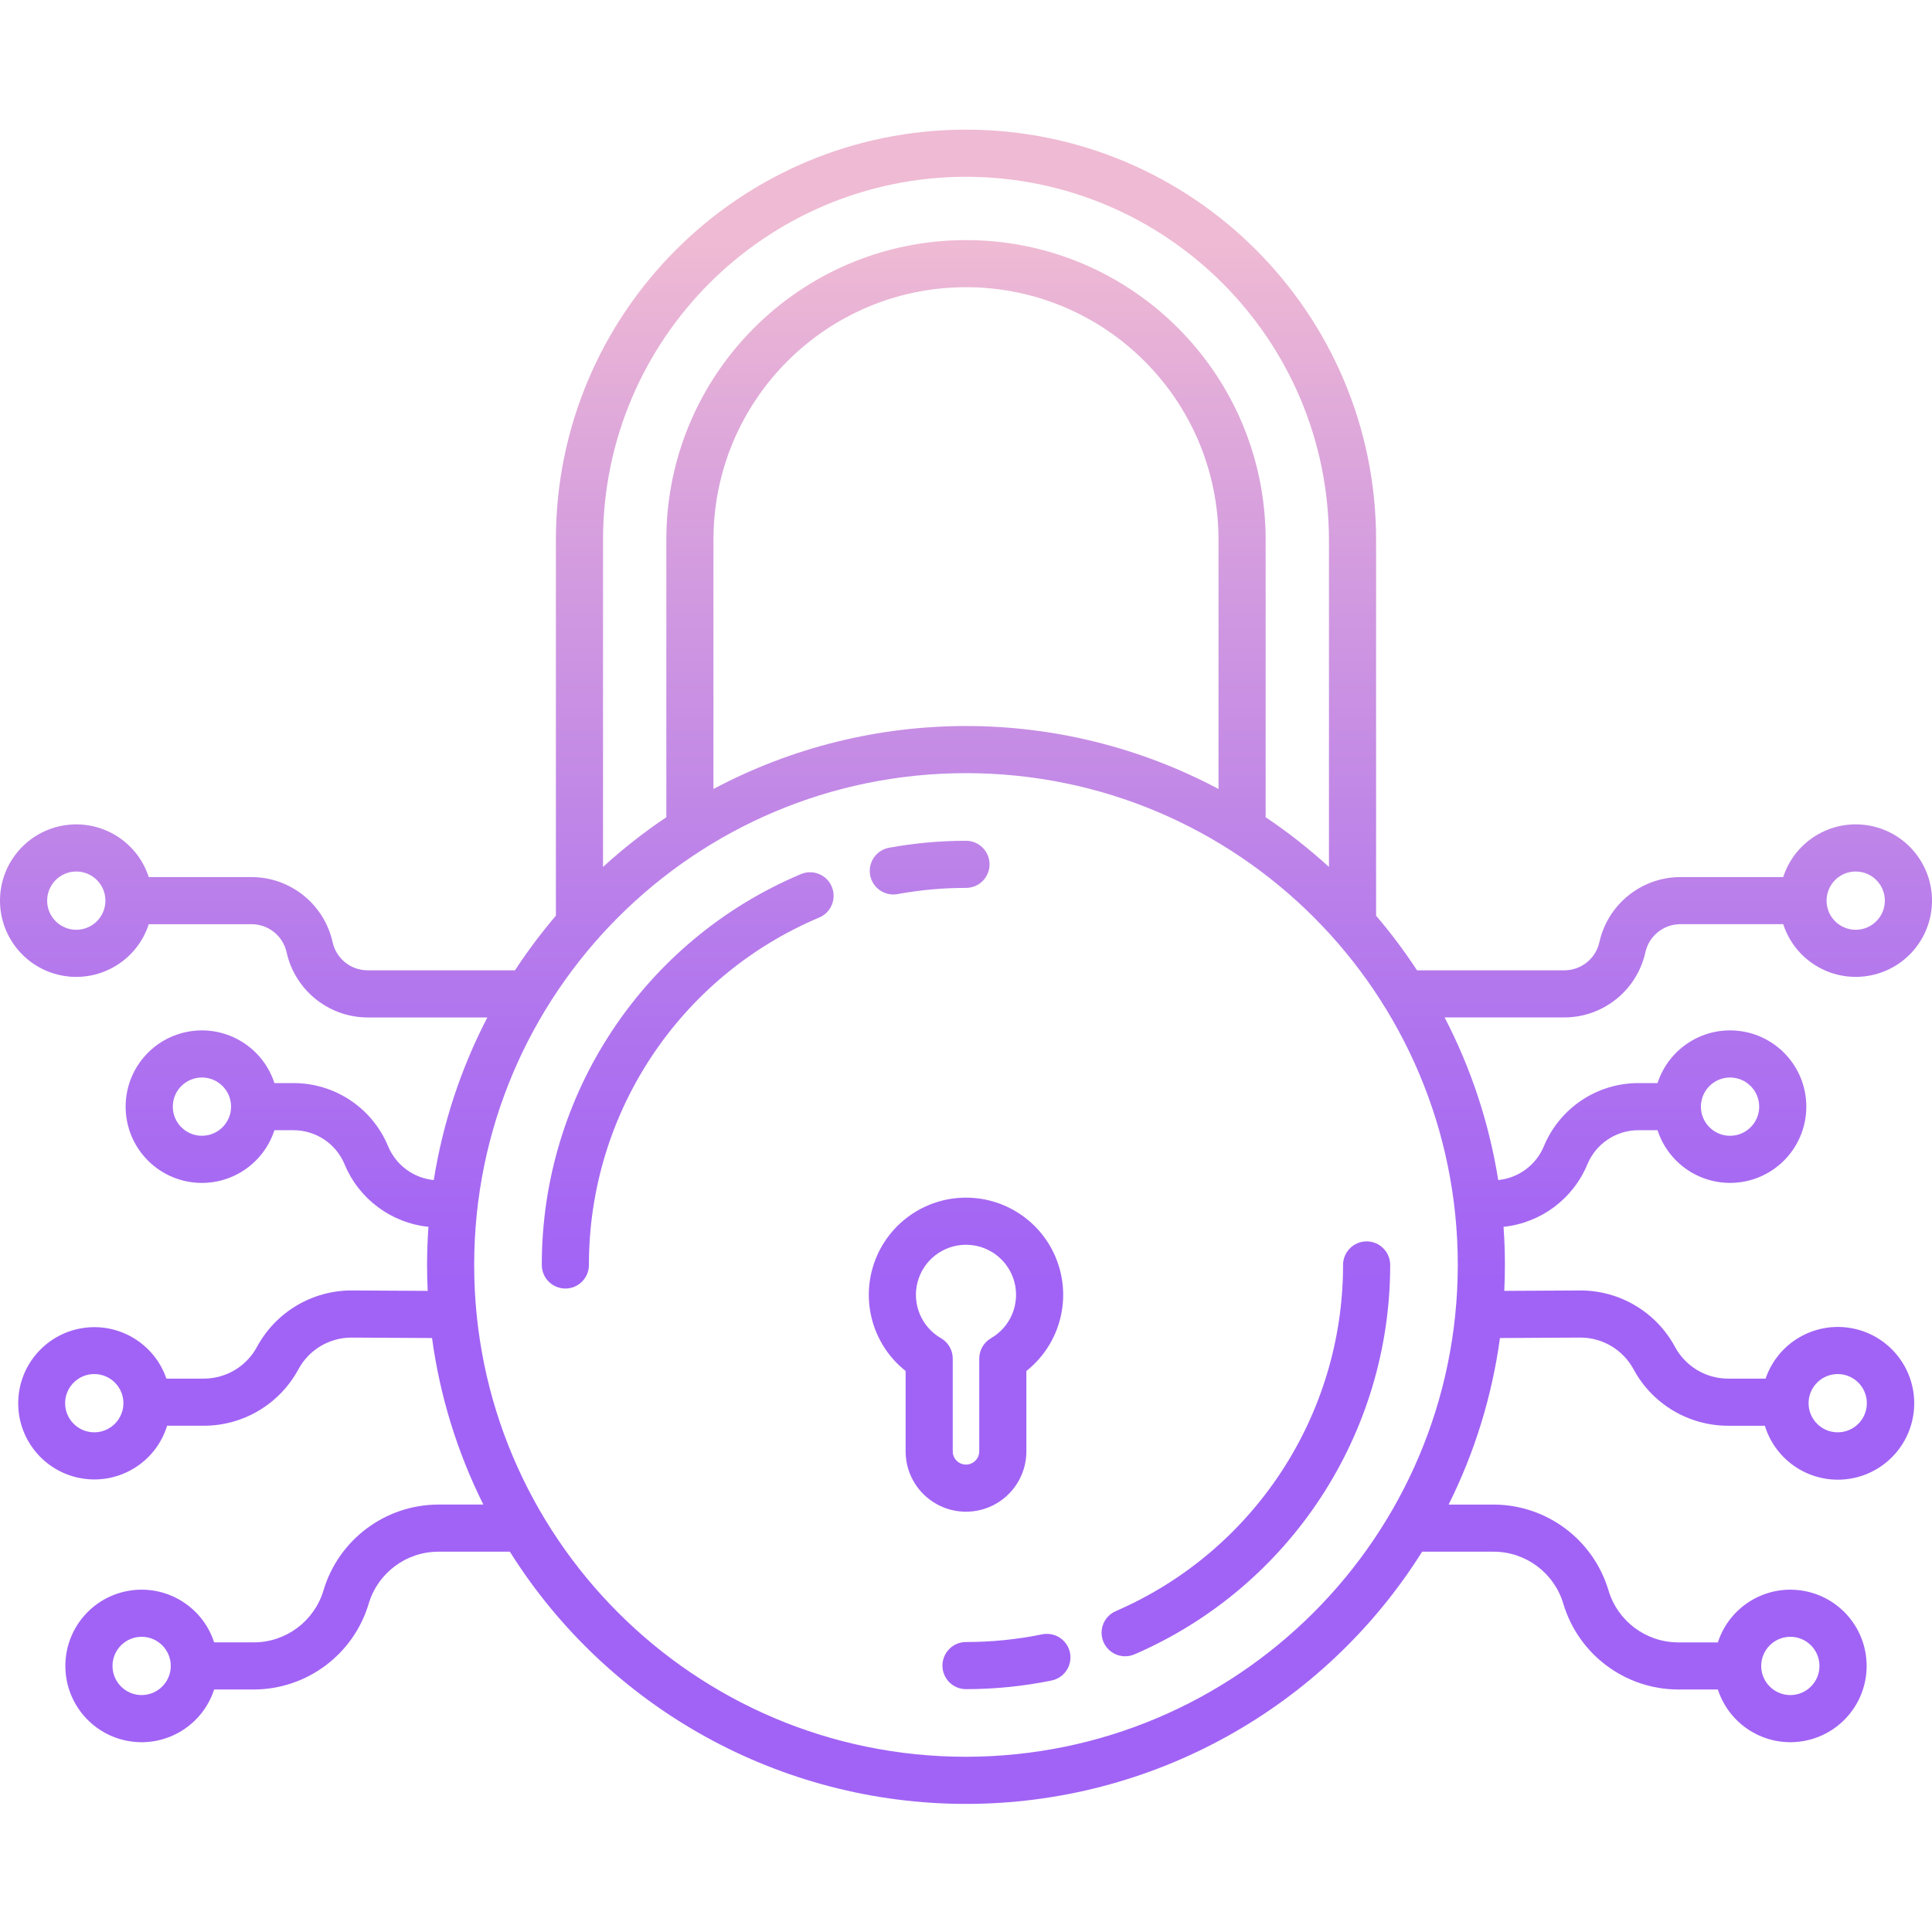
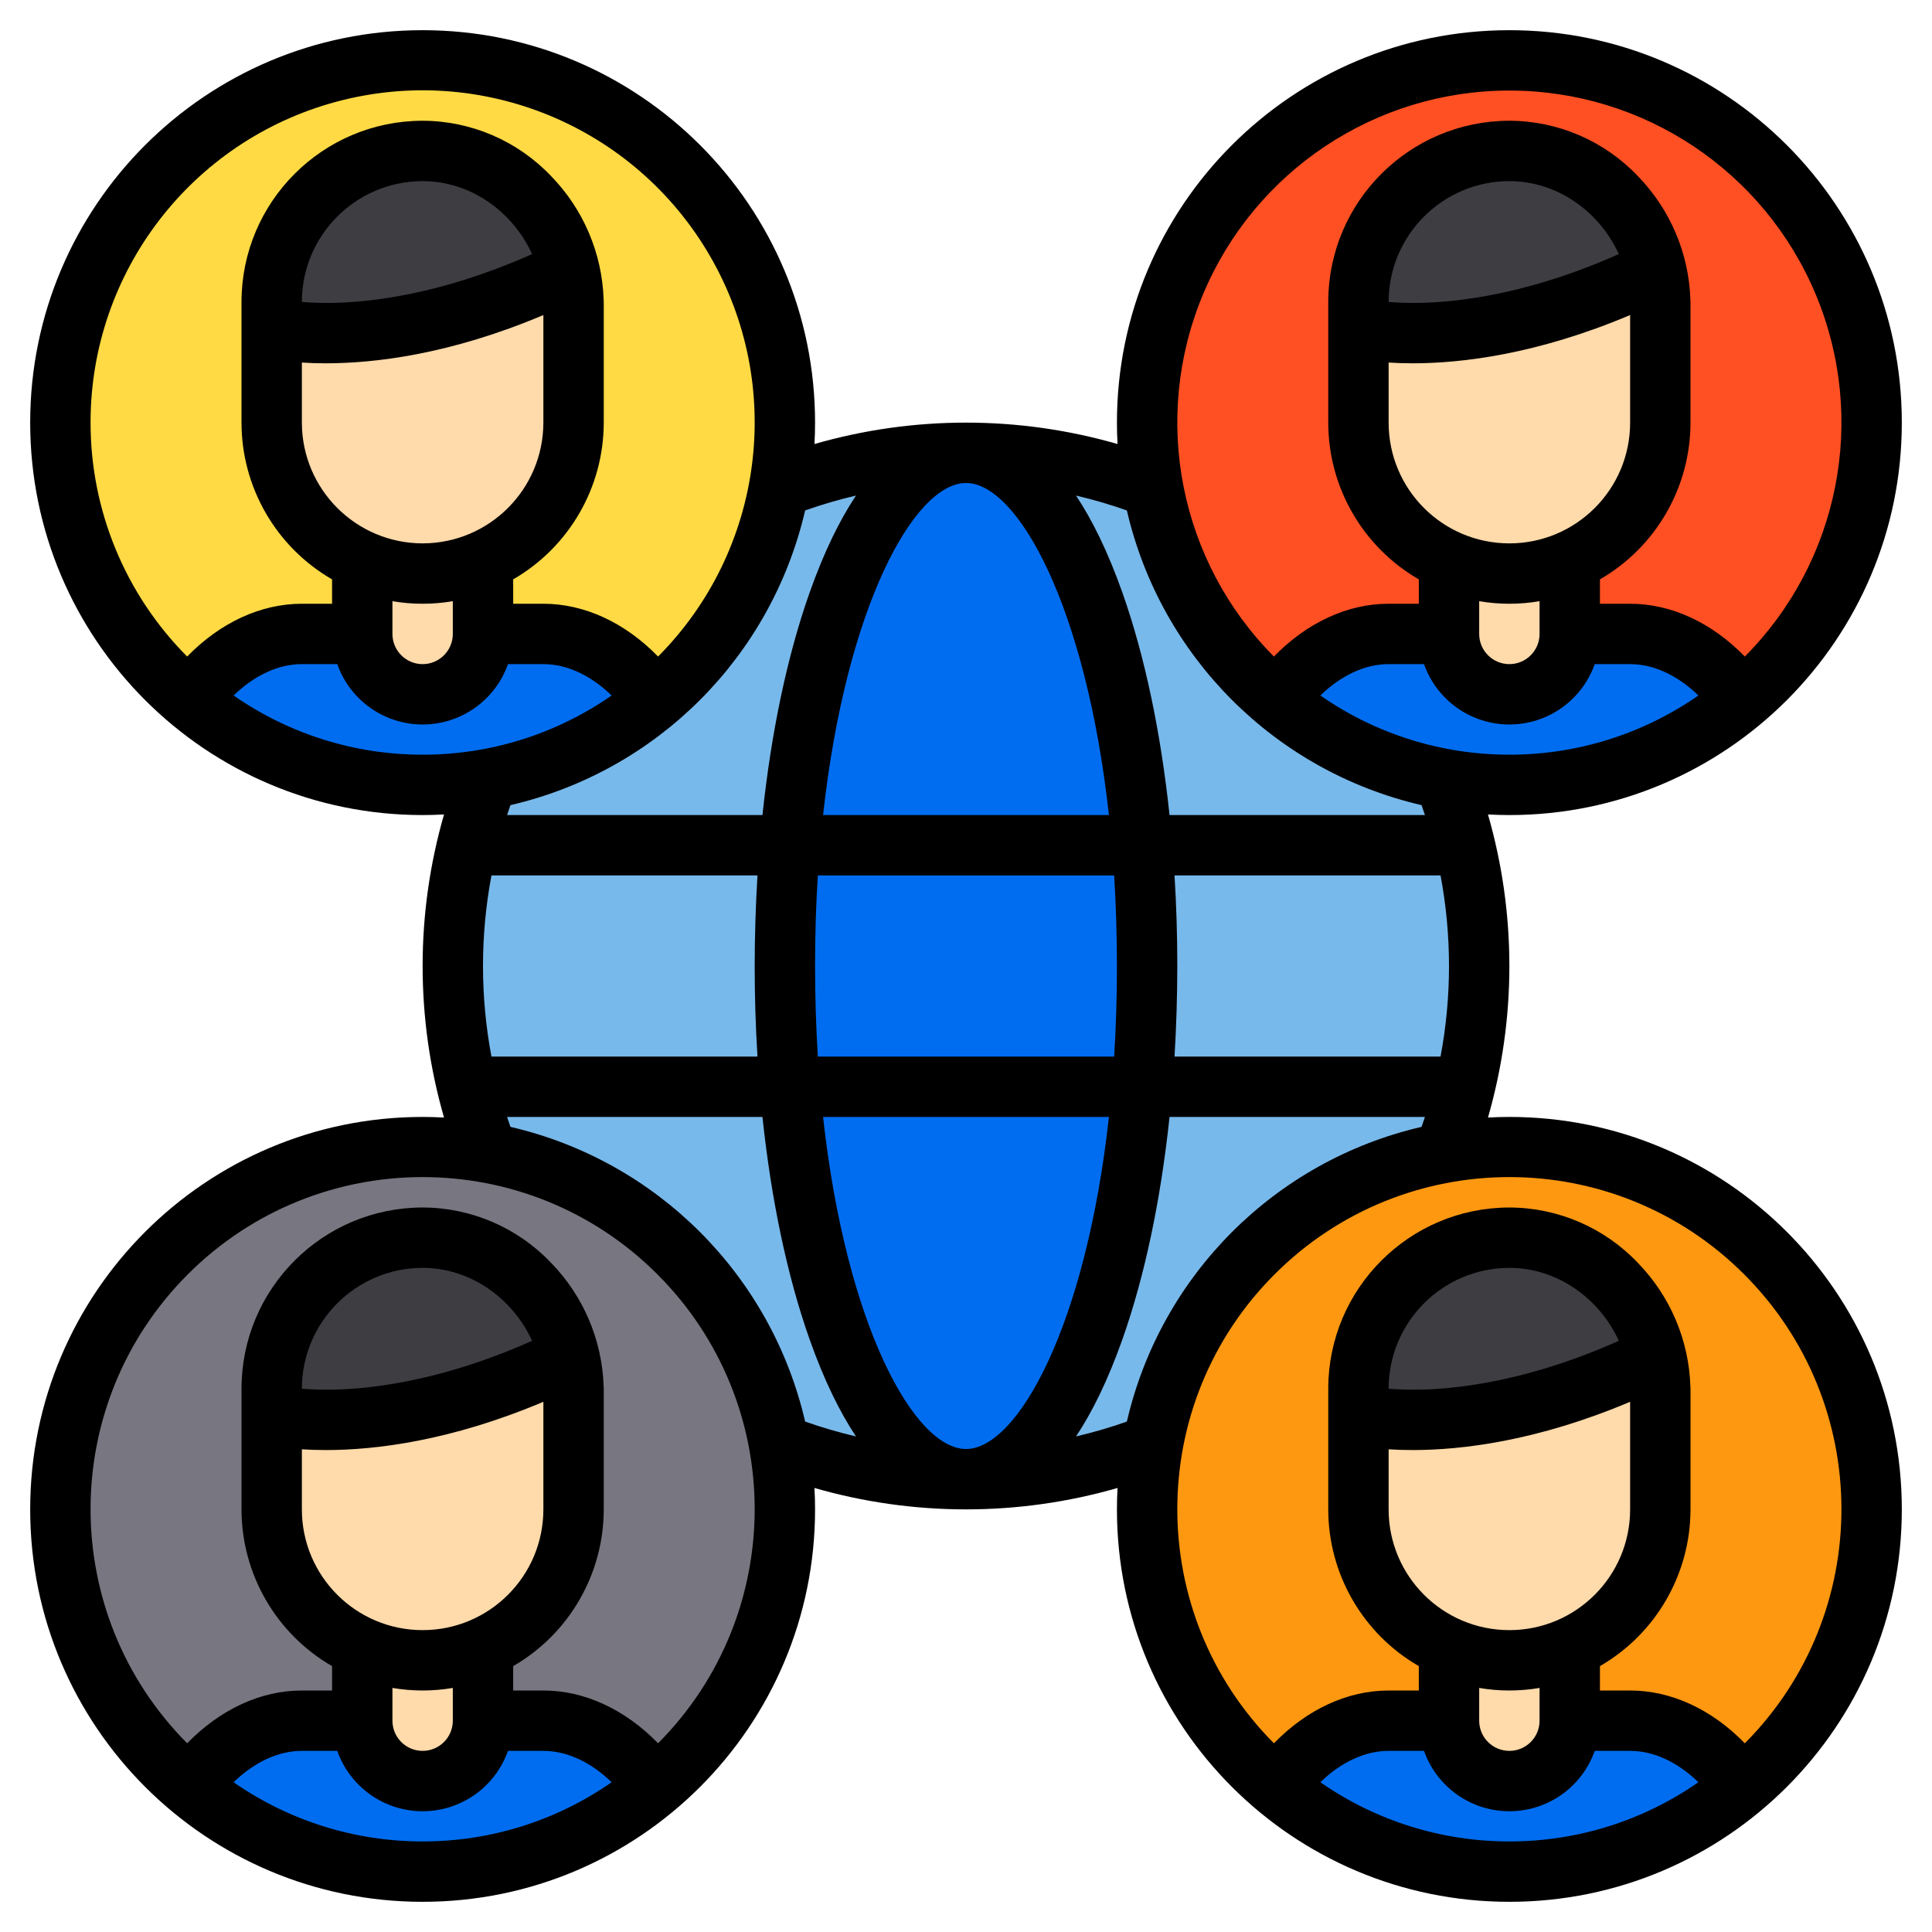
- <svg xmlns="http://www.w3.org/2000/svg" xmlns:xlink="http://www.w3.org/1999/xlink" height="492pt" viewBox="0 -33 492.02 492" width="492pt">
-   <linearGradient id="a">
-     <stop offset=".322" stop-color="#a163f5" />
-     <stop offset=".466" stop-color="#b074ee" />
-     <stop offset=".752" stop-color="#d8a1dd" />
-     <stop offset=".898" stop-color="#efbad3" />
-   </linearGradient>
-   <linearGradient id="b" gradientUnits="userSpaceOnUse" x1="246.009" x2="246.009" xlink:href="#a" y1="441.124" y2="-18.079" />
-   <linearGradient id="c" gradientUnits="userSpaceOnUse" x1="256.291" x2="256.291" xlink:href="#a" y1="441.124" y2="-18.079" />
-   <linearGradient id="d" gradientUnits="userSpaceOnUse" x1="317.351" x2="317.351" xlink:href="#a" y1="441.124" y2="-18.079" />
-   <linearGradient id="e" gradientUnits="userSpaceOnUse" x1="236.747" x2="236.747" xlink:href="#a" y1="441.124" y2="-18.079" />
-   <linearGradient id="f" gradientUnits="userSpaceOnUse" x1="175.139" x2="175.139" xlink:href="#a" y1="441.124" y2="-18.079" />
-   <path d="m261.383 336.598v-20.461c8.254-6.543 11.461-17.59 8-27.535-3.465-9.945-12.844-16.609-23.375-16.609s-19.906 6.664-23.371 16.609c-3.465 9.945-.254 20.992 7.996 27.535v20.461c0 8.492 6.883 15.375 15.375 15.375 8.492 0 15.375-6.883 15.375-15.375zm-18.75 0v-23.613c.004-2.145-1.141-4.129-3-5.199-4.996-2.887-7.434-8.77-5.941-14.344 1.496-5.574 6.547-9.449 12.316-9.449 5.773 0 10.824 3.875 12.316 9.449 1.492 5.574-.941 11.457-5.941 14.344-1.855 1.07-3 3.055-3 5.199v23.613c0 1.863-1.512 3.375-3.375 3.375-1.863 0-3.375-1.512-3.375-3.375zm0 0" fill="url(#b)" />
-   <path d="m265.367 383.211c-6.371 1.301-12.855 1.953-19.359 1.953-3.312 0-6 2.684-6 6 0 3.312 2.688 6 6 6 7.312 0 14.602-.734 21.766-2.195 2.113-.418 3.84-1.934 4.527-3.977.688-2.043.227-4.293-1.207-5.902s-3.617-2.324-5.727-1.879zm0 0" fill="url(#c)" />
-   <path d="m284.273 377.238c-2.016.82-3.434 2.668-3.695 4.832-.262 2.164.664 4.297 2.426 5.578 1.762 1.281 4.082 1.508 6.059.59 39.457-17.152 64.98-56.082 64.973-99.105 0-3.316-2.688-6-6-6s-6 2.684-6 6c.008 38.25-22.684 72.855-57.762 88.105zm0 0" fill="url(#d)" />
-   <path d="m227.48 194.785c.363 0 .73-.031 1.09-.098 5.754-1.051 11.59-1.582 17.438-1.578 3.316 0 6-2.688 6-6 0-3.316-2.684-6-6-6-6.574 0-13.133.594-19.598 1.777-3.047.562-5.164 3.352-4.887 6.438.281 3.086 2.863 5.453 5.961 5.461zm0 0" fill="url(#e)" />
-   <path d="m203.957 189.598c-40.023 16.871-66.027 56.102-65.977 99.539 0 3.312 2.688 6 6 6 3.316 0 6-2.688 6-6-.043-38.613 23.07-73.488 58.652-88.484 3.051-1.293 4.48-4.812 3.188-7.867-1.289-3.051-4.809-4.477-7.863-3.188zm0 0" fill="url(#f)" />
-   <path d="m398.441 226.098c9.898-.043 18.445-6.938 20.59-16.602.926-4.16 4.605-7.125 8.867-7.145h26.23c2.953 9.086 12.074 14.676 21.508 13.18 9.438-1.492 16.383-9.625 16.383-19.18 0-9.551-6.945-17.688-16.383-19.18-9.434-1.496-18.555 4.094-21.508 13.18h-26.23c-9.898.047-18.445 6.938-20.59 16.602-.926 4.156-4.605 7.125-8.867 7.145h-37.57c-3.18-4.852-6.66-9.496-10.426-13.91v-95.738c0-57.68-46.758-104.438-104.438-104.438-57.68 0-104.438 46.758-104.438 104.438v95.738c-3.762 4.414-7.242 9.059-10.422 13.91h-37.57c-4.262-.02-7.941-2.984-8.867-7.145-2.145-9.664-10.695-16.555-20.594-16.598h-26.23c-2.949-9.086-12.07-14.676-21.504-13.18-9.438 1.492-16.383 9.625-16.383 19.18 0 9.551 6.945 17.684 16.383 19.18 9.434 1.492 18.555-4.098 21.504-13.18h26.23c4.262.02 7.945 2.984 8.867 7.145 2.145 9.664 10.695 16.555 20.594 16.602h30.539c-6.746 12.98-11.352 26.965-13.648 41.414-5.168-.508-9.641-3.82-11.633-8.617-4.039-9.75-13.562-16.098-24.117-16.078h-4.832c-2.949-9.086-12.07-14.676-21.508-13.18-9.434 1.492-16.383 9.625-16.383 19.18 0 9.551 6.949 17.688 16.383 19.18 9.438 1.496 18.559-4.094 21.508-13.18h4.832c5.707-.012 10.855 3.422 13.043 8.695 3.66 8.816 11.852 14.922 21.348 15.91-.227 3.211-.348 6.445-.348 9.711 0 2.211.059 4.414.16 6.598l-19.379-.109c-10.062-.004-19.32 5.52-24.098 14.375-2.688 4.98-7.887 8.082-13.547 8.078h-9.523c-3.094-9.02-12.285-14.453-21.68-12.812-9.395 1.641-16.203 9.867-16.055 19.402.148 9.535 7.211 17.547 16.652 18.895 9.438 1.348 18.457-4.371 21.27-13.484h9.332c10.066.008 19.32-5.516 24.102-14.375 2.676-4.969 7.867-8.07 13.512-8.074l20.516.113c2.008 14.758 6.422 29.086 13.07 42.41h-11.5c-13.488.059-25.352 8.934-29.211 21.859-2.34 7.828-9.527 13.207-17.699 13.238h-10.148c-2.953-9.086-12.074-14.676-21.508-13.18-9.438 1.492-16.383 9.629-16.383 19.18 0 9.555 6.945 17.688 16.383 19.184 9.434 1.492 18.555-4.098 21.508-13.184h10.148c13.488-.055 25.352-8.93 29.211-21.852 2.34-7.832 9.527-13.211 17.699-13.242h18.254c25.094 39.969 68.969 64.23 116.164 64.23 47.191 0 91.07-24.262 116.16-64.23h18.258c8.172.031 15.359 5.41 17.699 13.242 3.859 12.922 15.719 21.797 29.207 21.855h10.152c2.949 9.082 12.07 14.672 21.504 13.18 9.438-1.496 16.383-9.629 16.383-19.18 0-9.555-6.945-17.688-16.383-19.18-9.434-1.496-18.555 4.094-21.504 13.18h-10.156c-8.172-.035-15.359-5.41-17.699-13.242-3.859-12.926-15.723-21.801-29.211-21.855h-11.5c6.648-13.328 11.062-27.656 13.07-42.414l20.48-.113c5.66-.004 10.859 3.102 13.547 8.078 4.777 8.859 14.035 14.379 24.098 14.375h9.336c2.809 9.148 11.855 14.891 21.328 13.543s16.559-9.383 16.711-18.953c.148-9.566-6.684-17.82-16.113-19.461-9.426-1.645-18.645 3.816-21.738 12.871h-9.523c-5.656.004-10.859-3.098-13.543-8.078-4.785-8.867-14.059-14.391-24.137-14.375l-19.344.105c.098-2.188.16-4.387.16-6.598 0-3.266-.121-6.5-.348-9.711 9.496-.992 17.688-7.098 21.348-15.914 2.184-5.273 7.336-8.707 13.039-8.695h4.832c2.953 9.082 12.074 14.672 21.508 13.18 9.434-1.496 16.379-9.629 16.379-19.18 0-9.555-6.945-17.688-16.379-19.18-9.434-1.496-18.555 4.094-21.508 13.18h-4.828c-10.551-.02-20.074 6.328-24.117 16.078-1.992 4.797-6.461 8.109-11.629 8.617-2.297-14.449-6.906-28.434-13.652-41.418zm74.148-37.16c4.098 0 7.422 3.32 7.422 7.418 0 4.098-3.324 7.422-7.422 7.422s-7.422-3.324-7.422-7.422c.004-4.098 3.324-7.418 7.422-7.422zm-453.16 14.836c-4.102 0-7.422-3.32-7.422-7.422 0-4.098 3.324-7.418 7.422-7.418 4.098 0 7.418 3.324 7.418 7.422-.004 4.094-3.324 7.414-7.418 7.418zm32 52.461c-4.102 0-7.422-3.32-7.422-7.418s3.32-7.422 7.422-7.422c4.098 0 7.418 3.324 7.418 7.422-.004 4.098-3.324 7.414-7.418 7.418zm-27.422 75.523c-4.098 0-7.418-3.32-7.422-7.418 0-4.098 3.324-7.422 7.422-7.422 4.098 0 7.422 3.32 7.422 7.418-.008 4.098-3.324 7.418-7.422 7.422zm12.066 66.914c-4.098 0-7.422-3.324-7.422-7.422s3.32-7.418 7.422-7.418c4.098 0 7.418 3.32 7.418 7.418-.004 4.098-3.324 7.414-7.418 7.422zm419.871-14.84c4.098 0 7.418 3.32 7.418 7.418 0 4.102-3.32 7.422-7.418 7.422-4.098 0-7.422-3.324-7.422-7.422.008-4.094 3.324-7.414 7.422-7.418zm12.062-66.914c4.098 0 7.422 3.324 7.422 7.422s-3.32 7.418-7.422 7.418c-4.098 0-7.418-3.32-7.418-7.422.004-4.094 3.324-7.414 7.418-7.418zm-27.418-75.52c4.098 0 7.422 3.32 7.422 7.418-.004 4.102-3.324 7.422-7.422 7.422s-7.422-3.324-7.422-7.422c.008-4.094 3.324-7.414 7.422-7.418zm-194.582-229.387c51.027.055 92.383 41.406 92.438 92.438v83.32c-5.055-4.613-10.441-8.844-16.125-12.656v-70.664c0-42.148-34.164-76.312-76.312-76.312-42.145 0-76.312 34.164-76.312 76.312v70.664c-5.68 3.812-11.07 8.043-16.125 12.656v-83.32c.059-51.031 41.41-92.383 92.438-92.438zm64.312 155.906c-40.211-21.375-88.414-21.375-128.625 0v-63.469c0-35.52 28.797-64.312 64.312-64.312 35.52 0 64.312 28.793 64.312 64.312zm-64.312 246.469c-69.172 0-125.25-56.078-125.25-125.25 0-69.176 56.078-125.25 125.25-125.25 69.176 0 125.25 56.074 125.25 125.25-.078 69.141-56.109 125.172-125.25 125.25zm0 0" fill="url(#b)" />
+ <svg xmlns="http://www.w3.org/2000/svg" version="1.1" width="512" height="512" x="0" y="0" viewBox="0 0 512 512" style="enable-background:new 0 0 512 512" xml:space="preserve" class="">
+   <g>
+     <g>
+       <g>
+         <circle cx="256" cy="256" r="136" fill="#78b9eb" data-original="#78b9eb" style="" />
+         <path d="M206.44,382.69a136.567,136.567,0,0,0,99.12,0" fill="#787680" data-original="#787680" style="" class="" />
+         <ellipse cx="256" cy="256" rx="48" ry="136" fill="#006df0" data-original="#006df0" style="" class="" />
+         <path d="M173.67,185.57h-.01a95.967,95.967,0,0,1-123.32,0h-.01C57.65,175.35,68.23,168,80,168H96a16,16,0,0,0,32,0h16C155.77,168,166.35,175.35,173.67,185.57Z" fill="#006df0" data-original="#006df0" style="" class="" />
+         <path d="M208,112a95.779,95.779,0,0,1-34.33,73.57C166.35,175.35,155.77,168,144,168H128a16,16,0,0,1-32,0H80c-11.77,0-22.35,7.35-29.67,17.57A96,96,0,1,1,208,112Z" fill="#ffda44" data-original="#ffda44" style="" class="" />
+         <g>
+           <path d="M150.89,71.55C103.51,94.88,72,87,72,87V80a40.015,40.015,0,0,1,40-40,39.305,39.305,0,0,1,28.28,12.22,41.7,41.7,0,0,1,10.53,19.02C150.84,71.34,150.87,71.45,150.89,71.55Z" fill="#3e3d42" data-original="#3e3d42" style="" class="" />
+           <path d="M152,81v31a40,40,0,0,1-80,0V87s31.51,7.88,78.89-15.45A40.59,40.59,0,0,1,152,81Z" fill="#ffdaaa" data-original="#ffdaaa" style="" class="" />
+           <path d="M152,71c-.37.19-.74.37-1.11.55-.02-.1-.05-.21-.08-.31Z" fill="#787680" data-original="#787680" style="" class="" />
+           <path d="M128,152v16a16,16,0,0,1-32,0V152Z" fill="#ffdaaa" data-original="#ffdaaa" style="" class="" />
+         </g>
+         <path d="M173.67,185.57h-.01a95.967,95.967,0,0,1-123.32,0h-.01C57.65,175.35,68.23,168,80,168H96a16,16,0,0,0,32,0h16C155.77,168,166.35,175.35,173.67,185.57Z" fill="#006df0" data-original="#006df0" style="" class="" />
+         <path d="M208,112a95.779,95.779,0,0,1-34.33,73.57C166.35,175.35,155.77,168,144,168H128a16,16,0,0,1-32,0H80c-11.77,0-22.35,7.35-29.67,17.57A96,96,0,1,1,208,112Z" fill="#ffda44" data-original="#ffda44" style="" class="" />
+         <g>
+           <path d="M150.89,71.55C103.51,94.88,72,87,72,87V80a40.015,40.015,0,0,1,40-40,39.305,39.305,0,0,1,28.28,12.22,41.7,41.7,0,0,1,10.53,19.02C150.84,71.34,150.87,71.45,150.89,71.55Z" fill="#3e3d42" data-original="#3e3d42" style="" class="" />
+           <path d="M152,81v31a40,40,0,0,1-80,0V87s31.51,7.88,78.89-15.45A40.59,40.59,0,0,1,152,81Z" fill="#ffdaaa" data-original="#ffdaaa" style="" class="" />
+           <path d="M152,71c-.37.19-.74.37-1.11.55-.02-.1-.05-.21-.08-.31Z" fill="#787680" data-original="#787680" style="" class="" />
+           <path d="M128,152v16a16,16,0,0,1-32,0V152Z" fill="#ffdaaa" data-original="#ffdaaa" style="" class="" />
+         </g>
+         <path d="M459.67,185.57h-.01a95.967,95.967,0,0,1-123.32,0h-.01C343.65,175.35,354.23,168,366,168h16a16,16,0,0,0,32,0h16C441.77,168,452.35,175.35,459.67,185.57Z" fill="#006df0" data-original="#006df0" style="" class="" />
+         <path d="M494,112a95.779,95.779,0,0,1-34.33,73.57C452.35,175.35,441.77,168,430,168H414a16,16,0,0,1-32,0H366c-11.77,0-22.35,7.35-29.67,17.57A96,96,0,1,1,494,112Z" fill="#ff5023" data-original="#ff5023" style="" class="" />
+         <g>
+           <path d="M436.89,71.55C389.51,94.88,358,87,358,87V80a40.015,40.015,0,0,1,40-40,39.305,39.305,0,0,1,28.28,12.22,41.7,41.7,0,0,1,10.53,19.02C436.84,71.34,436.87,71.45,436.89,71.55Z" fill="#3e3d42" data-original="#3e3d42" style="" class="" />
+           <path d="M438,81v31a40,40,0,0,1-80,0V87s31.51,7.88,78.89-15.45A40.59,40.59,0,0,1,438,81Z" fill="#ffdaaa" data-original="#ffdaaa" style="" class="" />
+           <path d="M438,71c-.37.19-.74.37-1.11.55-.02-.1-.05-.21-.08-.31Z" fill="#787680" data-original="#787680" style="" class="" />
+           <path d="M414,152v16a16,16,0,0,1-32,0V152Z" fill="#ffdaaa" data-original="#ffdaaa" style="" class="" />
+         </g>
+         <path d="M173.67,473.57h-.01a95.967,95.967,0,0,1-123.32,0h-.01C57.65,463.35,68.23,456,80,456H96a16,16,0,0,0,32,0h16C155.77,456,166.35,463.35,173.67,473.57Z" fill="#006df0" data-original="#006df0" style="" class="" />
+         <path d="M208,400a95.779,95.779,0,0,1-34.33,73.57C166.35,463.35,155.77,456,144,456H128a16,16,0,0,1-32,0H80c-11.77,0-22.35,7.35-29.67,17.57A96,96,0,1,1,208,400Z" fill="#ffda44" data-original="#ffda44" style="" class="" />
+         <g>
+           <path d="M150.89,359.55C103.51,382.88,72,375,72,375v-7a40.015,40.015,0,0,1,40-40,39.305,39.305,0,0,1,28.28,12.22,41.7,41.7,0,0,1,10.53,19.02C150.84,359.34,150.87,359.45,150.89,359.55Z" fill="#3e3d42" data-original="#3e3d42" style="" class="" />
+           <path d="M152,369v31a40,40,0,0,1-80,0V375s31.51,7.88,78.89-15.45A40.59,40.59,0,0,1,152,369Z" fill="#ffdaaa" data-original="#ffdaaa" style="" class="" />
+           <path d="M152,359c-.37.19-.74.37-1.11.55-.02-.1-.05-.21-.08-.31Z" fill="#787680" data-original="#787680" style="" class="" />
+           <path d="M128,440v16a16,16,0,0,1-32,0V440Z" fill="#ffdaaa" data-original="#ffdaaa" style="" class="" />
+         </g>
+         <path d="M173.67,473.57h-.01a95.967,95.967,0,0,1-123.32,0h-.01C57.65,463.35,68.23,456,80,456H96a16,16,0,0,0,32,0h16C155.77,456,166.35,463.35,173.67,473.57Z" fill="#006df0" data-original="#006df0" style="" class="" />
+         <path d="M208,400a95.779,95.779,0,0,1-34.33,73.57C166.35,463.35,155.77,456,144,456H128a16,16,0,0,1-32,0H80c-11.77,0-22.35,7.35-29.67,17.57A96,96,0,1,1,208,400Z" fill="#787680" data-original="#787680" style="" class="" />
+         <g>
+           <path d="M150.89,359.55C103.51,382.88,72,375,72,375v-7a40.015,40.015,0,0,1,40-40,39.305,39.305,0,0,1,28.28,12.22,41.7,41.7,0,0,1,10.53,19.02C150.84,359.34,150.87,359.45,150.89,359.55Z" fill="#3e3d42" data-original="#3e3d42" style="" class="" />
+           <path d="M152,369v31a40,40,0,0,1-80,0V375s31.51,7.88,78.89-15.45A40.59,40.59,0,0,1,152,369Z" fill="#ffdaaa" data-original="#ffdaaa" style="" class="" />
+           <path d="M152,359c-.37.19-.74.37-1.11.55-.02-.1-.05-.21-.08-.31Z" fill="#787680" data-original="#787680" style="" class="" />
+           <path d="M128,440v16a16,16,0,0,1-32,0V440Z" fill="#ffdaaa" data-original="#ffdaaa" style="" class="" />
+         </g>
+         <path d="M459.67,473.57h-.01a95.967,95.967,0,0,1-123.32,0h-.01C343.65,463.35,354.23,456,366,456h16a16,16,0,0,0,32,0h16C441.77,456,452.35,463.35,459.67,473.57Z" fill="#006df0" data-original="#006df0" style="" class="" />
+         <path d="M494,400a95.779,95.779,0,0,1-34.33,73.57C452.35,463.35,441.77,456,430,456H414a16,16,0,0,1-32,0H366c-11.77,0-22.35,7.35-29.67,17.57A96,96,0,1,1,494,400Z" fill="#ff9811" data-original="#ff9811" style="" class="" />
+         <g>
+           <path d="M436.89,359.55C389.51,382.88,358,375,358,375v-7a40.015,40.015,0,0,1,40-40,39.305,39.305,0,0,1,28.28,12.22,41.7,41.7,0,0,1,10.53,19.02C436.84,359.34,436.87,359.45,436.89,359.55Z" fill="#3e3d42" data-original="#3e3d42" style="" class="" />
+           <path d="M438,369v31a40,40,0,0,1-80,0V375s31.51,7.88,78.89-15.45A40.59,40.59,0,0,1,438,369Z" fill="#ffdaaa" data-original="#ffdaaa" style="" class="" />
+           <path d="M438,359c-.37.19-.74.37-1.11.55-.02-.1-.05-.21-.08-.31Z" fill="#787680" data-original="#787680" style="" class="" />
+           <path d="M414,440v16a16,16,0,0,1-32,0V440Z" fill="#ffdaaa" data-original="#ffdaaa" style="" class="" />
+         </g>
+       </g>
+       <path d="M400,296c-1.9,0-3.79.06-5.67.16a145.059,145.059,0,0,0,0-80.32c1.88.1,3.77.16,5.67.16A104,104,0,1,0,296,112c0,1.9.05,3.79.16,5.67a145.059,145.059,0,0,0-80.32,0c.11-1.88.16-3.77.16-5.67A104,104,0,1,0,112,216c1.9,0,3.8-.06,5.67-.16a145.059,145.059,0,0,0,0,80.32c-1.87-.1-3.77-.16-5.67-.16A104,104,0,1,0,216,400c0-1.9-.05-3.79-.16-5.67a145.059,145.059,0,0,0,80.32,0c-.11,1.88-.16,3.77-.16,5.67A104,104,0,1,0,400,296Zm0-96a87.469,87.469,0,0,1-50.09-15.69c5.52-5.35,11.86-8.31,18.09-8.31h9.38a23.99,23.99,0,0,0,45.24,0H432c6.23,0,12.57,2.96,18.09,8.31A87.469,87.469,0,0,1,400,200Zm-88.74,32h70.5a129.691,129.691,0,0,1,0,48h-70.5q.72-11.79.74-24Q312,243.805,311.26,232ZM374.35,96.28c12.94,0,32.94-2.34,57.65-12.79V112a32,32,0,0,1-64,0V96.08C369.88,96.2,371.99,96.28,374.35,96.28ZM368,80.03V80a32.042,32.042,0,0,1,32-32c12.65,0,23.86,8.04,29.01,19.34-19.84,8.84-36.12,11.77-46.71,12.62A90.9,90.9,0,0,1,368,80.03Zm40,79.29V168a8,8,0,0,1-16,0v-8.68a47.4,47.4,0,0,0,16,0ZM400,24a87.957,87.957,0,0,1,62.4,149.99C453.65,165.01,442.92,160,432,160h-8v-6.46A48.012,48.012,0,0,0,448,112V80c0-.23-.01-.45-.03-.68a49.189,49.189,0,0,0-13.93-32.66A47.093,47.093,0,0,0,400,32a48.051,48.051,0,0,0-48,48v32a48.012,48.012,0,0,0,24,41.54V160h-8c-10.92,0-21.65,5.01-30.4,13.99A87.957,87.957,0,0,1,400,24ZM298.63,135.27a104.332,104.332,0,0,0,78.1,78.1c.31.88.6,1.75.89,2.63H309.94c-2.32-21.94-6.55-42.09-12.45-58.83-3.88-10.99-8.06-19.41-12.33-25.84A127.933,127.933,0,0,1,298.63,135.27ZM296,256q0,12.525-.74,24H216.74q-.72-11.475-.74-24,0-12.525.74-24h78.52Q295.98,243.475,296,256ZM256,128c13.68,0,31.77,32.65,37.88,88H218.12C224.23,160.65,242.32,128,256,128Zm-29.16,3.33c-4.27,6.43-8.45,14.85-12.33,25.84-5.9,16.74-10.13,36.89-12.45,58.83H134.38c.29-.88.58-1.75.89-2.63a104.332,104.332,0,0,0,78.1-78.1A127.933,127.933,0,0,1,226.84,131.33ZM200.74,280h-70.5a129.691,129.691,0,0,1,0-48h70.5q-.72,11.79-.74,24Q200,268.2,200.74,280ZM24,112a88,88,0,1,1,150.4,61.99C165.65,165.01,154.92,160,144,160h-8v-6.46A48.012,48.012,0,0,0,160,112V80c0-.23-.01-.45-.03-.68a49.189,49.189,0,0,0-13.93-32.66A47.093,47.093,0,0,0,112,32,48.051,48.051,0,0,0,64,80v32a48.012,48.012,0,0,0,24,41.54V160H80c-10.92,0-21.65,5.01-30.4,13.99A87.738,87.738,0,0,1,24,112Zm88,32a32.042,32.042,0,0,1-32-32V96.08c1.88.12,3.99.2,6.35.2,12.94,0,32.94-2.34,57.65-12.79V112A32.042,32.042,0,0,1,112,144Zm8,15.32V168a8,8,0,0,1-16,0v-8.68a47.4,47.4,0,0,0,16,0ZM80,80.03V80a32.042,32.042,0,0,1,32-32c12.65,0,23.86,8.04,29.01,19.34-19.84,8.84-36.12,11.77-46.71,12.62A90.9,90.9,0,0,1,80,80.03ZM112,200a87.469,87.469,0,0,1-50.09-15.69C67.43,178.96,73.77,176,80,176h9.38a23.99,23.99,0,0,0,45.24,0H144c6.23,0,12.57,2.96,18.09,8.31A87.469,87.469,0,0,1,112,200Zm0,288a87.469,87.469,0,0,1-50.09-15.69C67.43,466.96,73.77,464,80,464h9.38a23.99,23.99,0,0,0,45.24,0H144c6.23,0,12.57,2.96,18.09,8.31A87.469,87.469,0,0,1,112,488ZM86.35,384.28c12.94,0,32.94-2.34,57.65-12.79V400a32,32,0,0,1-64,0V384.08C81.88,384.2,83.99,384.28,86.35,384.28ZM80,368.03V368a32.042,32.042,0,0,1,32-32c12.65,0,23.86,8.04,29.01,19.34-19.84,8.84-36.12,11.77-46.71,12.62A90.9,90.9,0,0,1,80,368.03Zm40,79.29V456a8,8,0,0,1-16,0v-8.68a47.4,47.4,0,0,0,16,0Zm54.4,14.67C165.65,453.01,154.92,448,144,448h-8v-6.46A48.012,48.012,0,0,0,160,400V368c0-.23-.01-.45-.03-.68a49.189,49.189,0,0,0-13.93-32.66A47.093,47.093,0,0,0,112,320a48.051,48.051,0,0,0-48,48v32a48.012,48.012,0,0,0,24,41.54V448H80c-10.92,0-21.65,5.01-30.4,13.99a88,88,0,1,1,124.8,0Zm38.97-85.26a104.332,104.332,0,0,0-78.1-78.1c-.31-.88-.6-1.75-.89-2.63h67.68c2.32,21.94,6.55,42.09,12.45,58.83,3.88,10.99,8.06,19.41,12.33,25.84A127.933,127.933,0,0,1,213.37,376.73ZM256,384c-13.68,0-31.77-32.65-37.88-88h75.76C287.77,351.35,269.68,384,256,384Zm29.16-3.33c4.27-6.43,8.45-14.85,12.33-25.84,5.9-16.74,10.13-36.89,12.45-58.83h67.68c-.29.88-.58,1.75-.89,2.63a104.332,104.332,0,0,0-78.1,78.1A127.933,127.933,0,0,1,285.16,380.67ZM400,488a87.469,87.469,0,0,1-50.09-15.69c5.52-5.35,11.86-8.31,18.09-8.31h9.38a23.99,23.99,0,0,0,45.24,0H432c6.23,0,12.57,2.96,18.09,8.31A87.469,87.469,0,0,1,400,488ZM374.35,384.28c12.94,0,32.94-2.34,57.65-12.79V400a32,32,0,0,1-64,0V384.08C369.88,384.2,371.99,384.28,374.35,384.28ZM368,368.03V368a32.042,32.042,0,0,1,32-32c12.65,0,23.86,8.04,29.01,19.34-19.84,8.84-36.12,11.77-46.71,12.62A90.9,90.9,0,0,1,368,368.03Zm40,79.29V456a8,8,0,0,1-16,0v-8.68a47.4,47.4,0,0,0,16,0Zm54.4,14.67C453.65,453.01,442.92,448,432,448h-8v-6.46A48.012,48.012,0,0,0,448,400V368c0-.23-.01-.45-.03-.68a49.189,49.189,0,0,0-13.93-32.66A47.093,47.093,0,0,0,400,320a48.051,48.051,0,0,0-48,48v32a48.012,48.012,0,0,0,24,41.54V448h-8c-10.92,0-21.65,5.01-30.4,13.99a88,88,0,1,1,124.8,0Z" fill="#000000" data-original="#000000" style="" class="" />
+     </g>
+   </g>
</svg>
